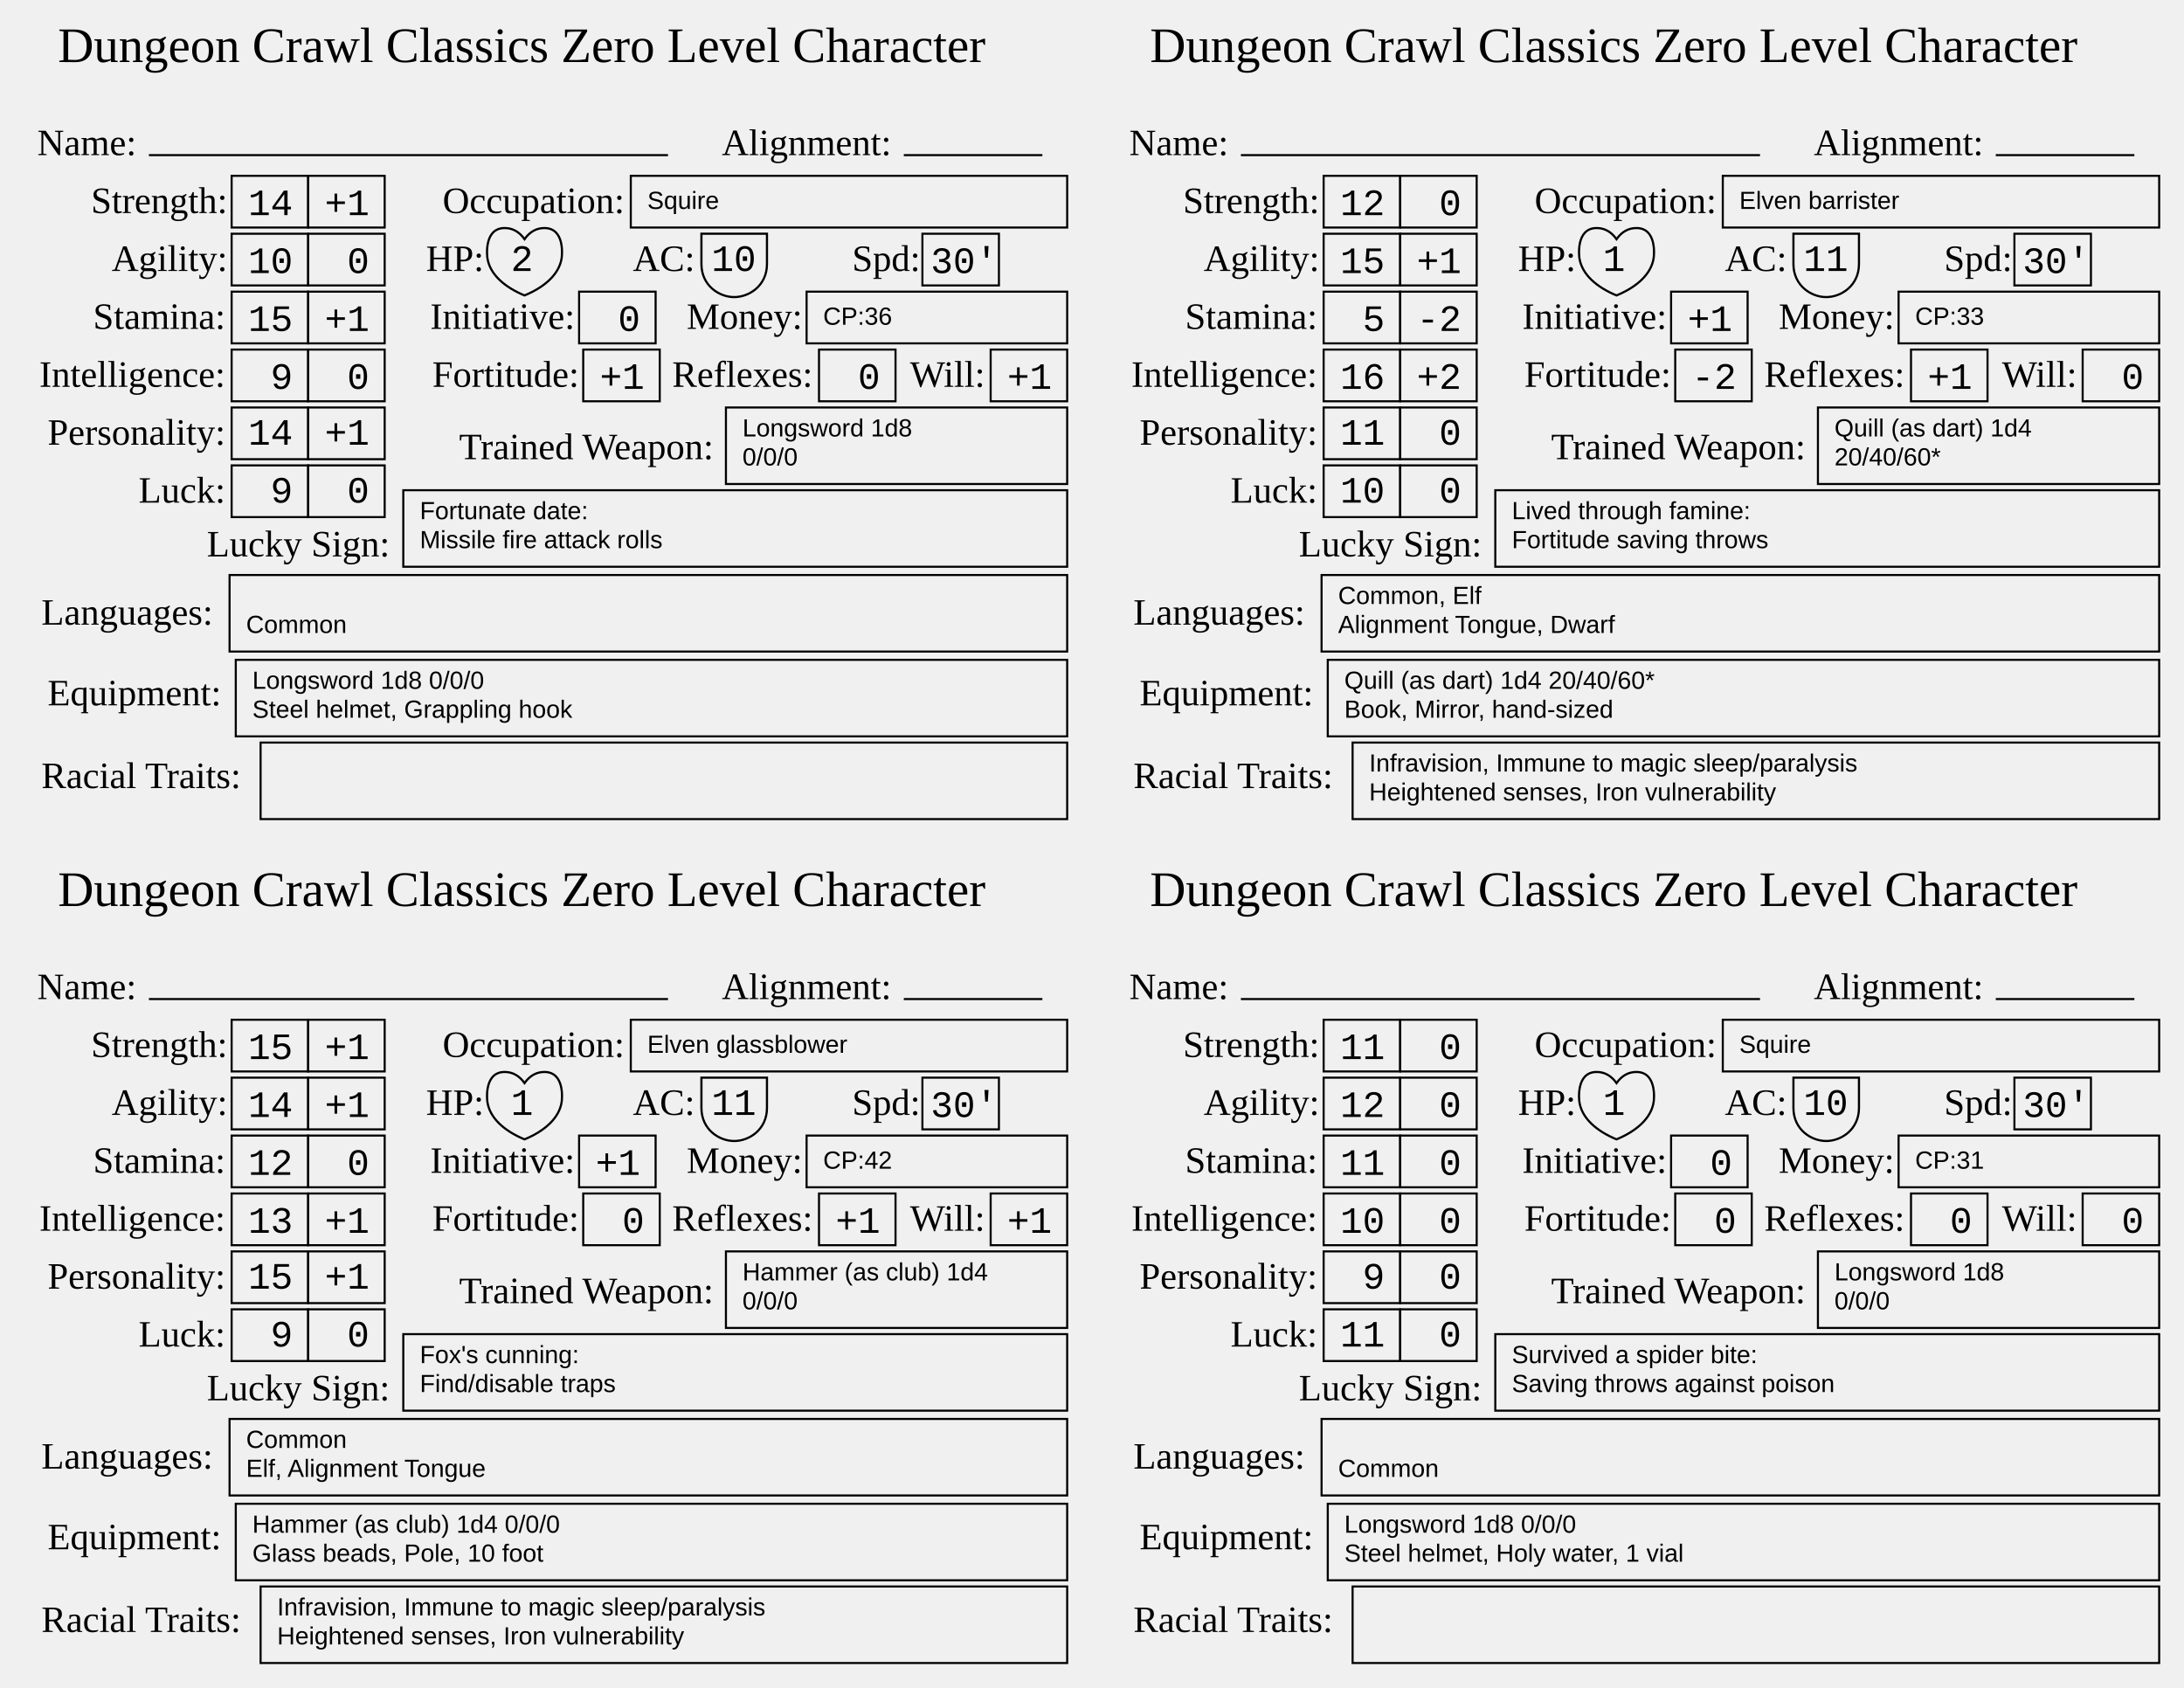
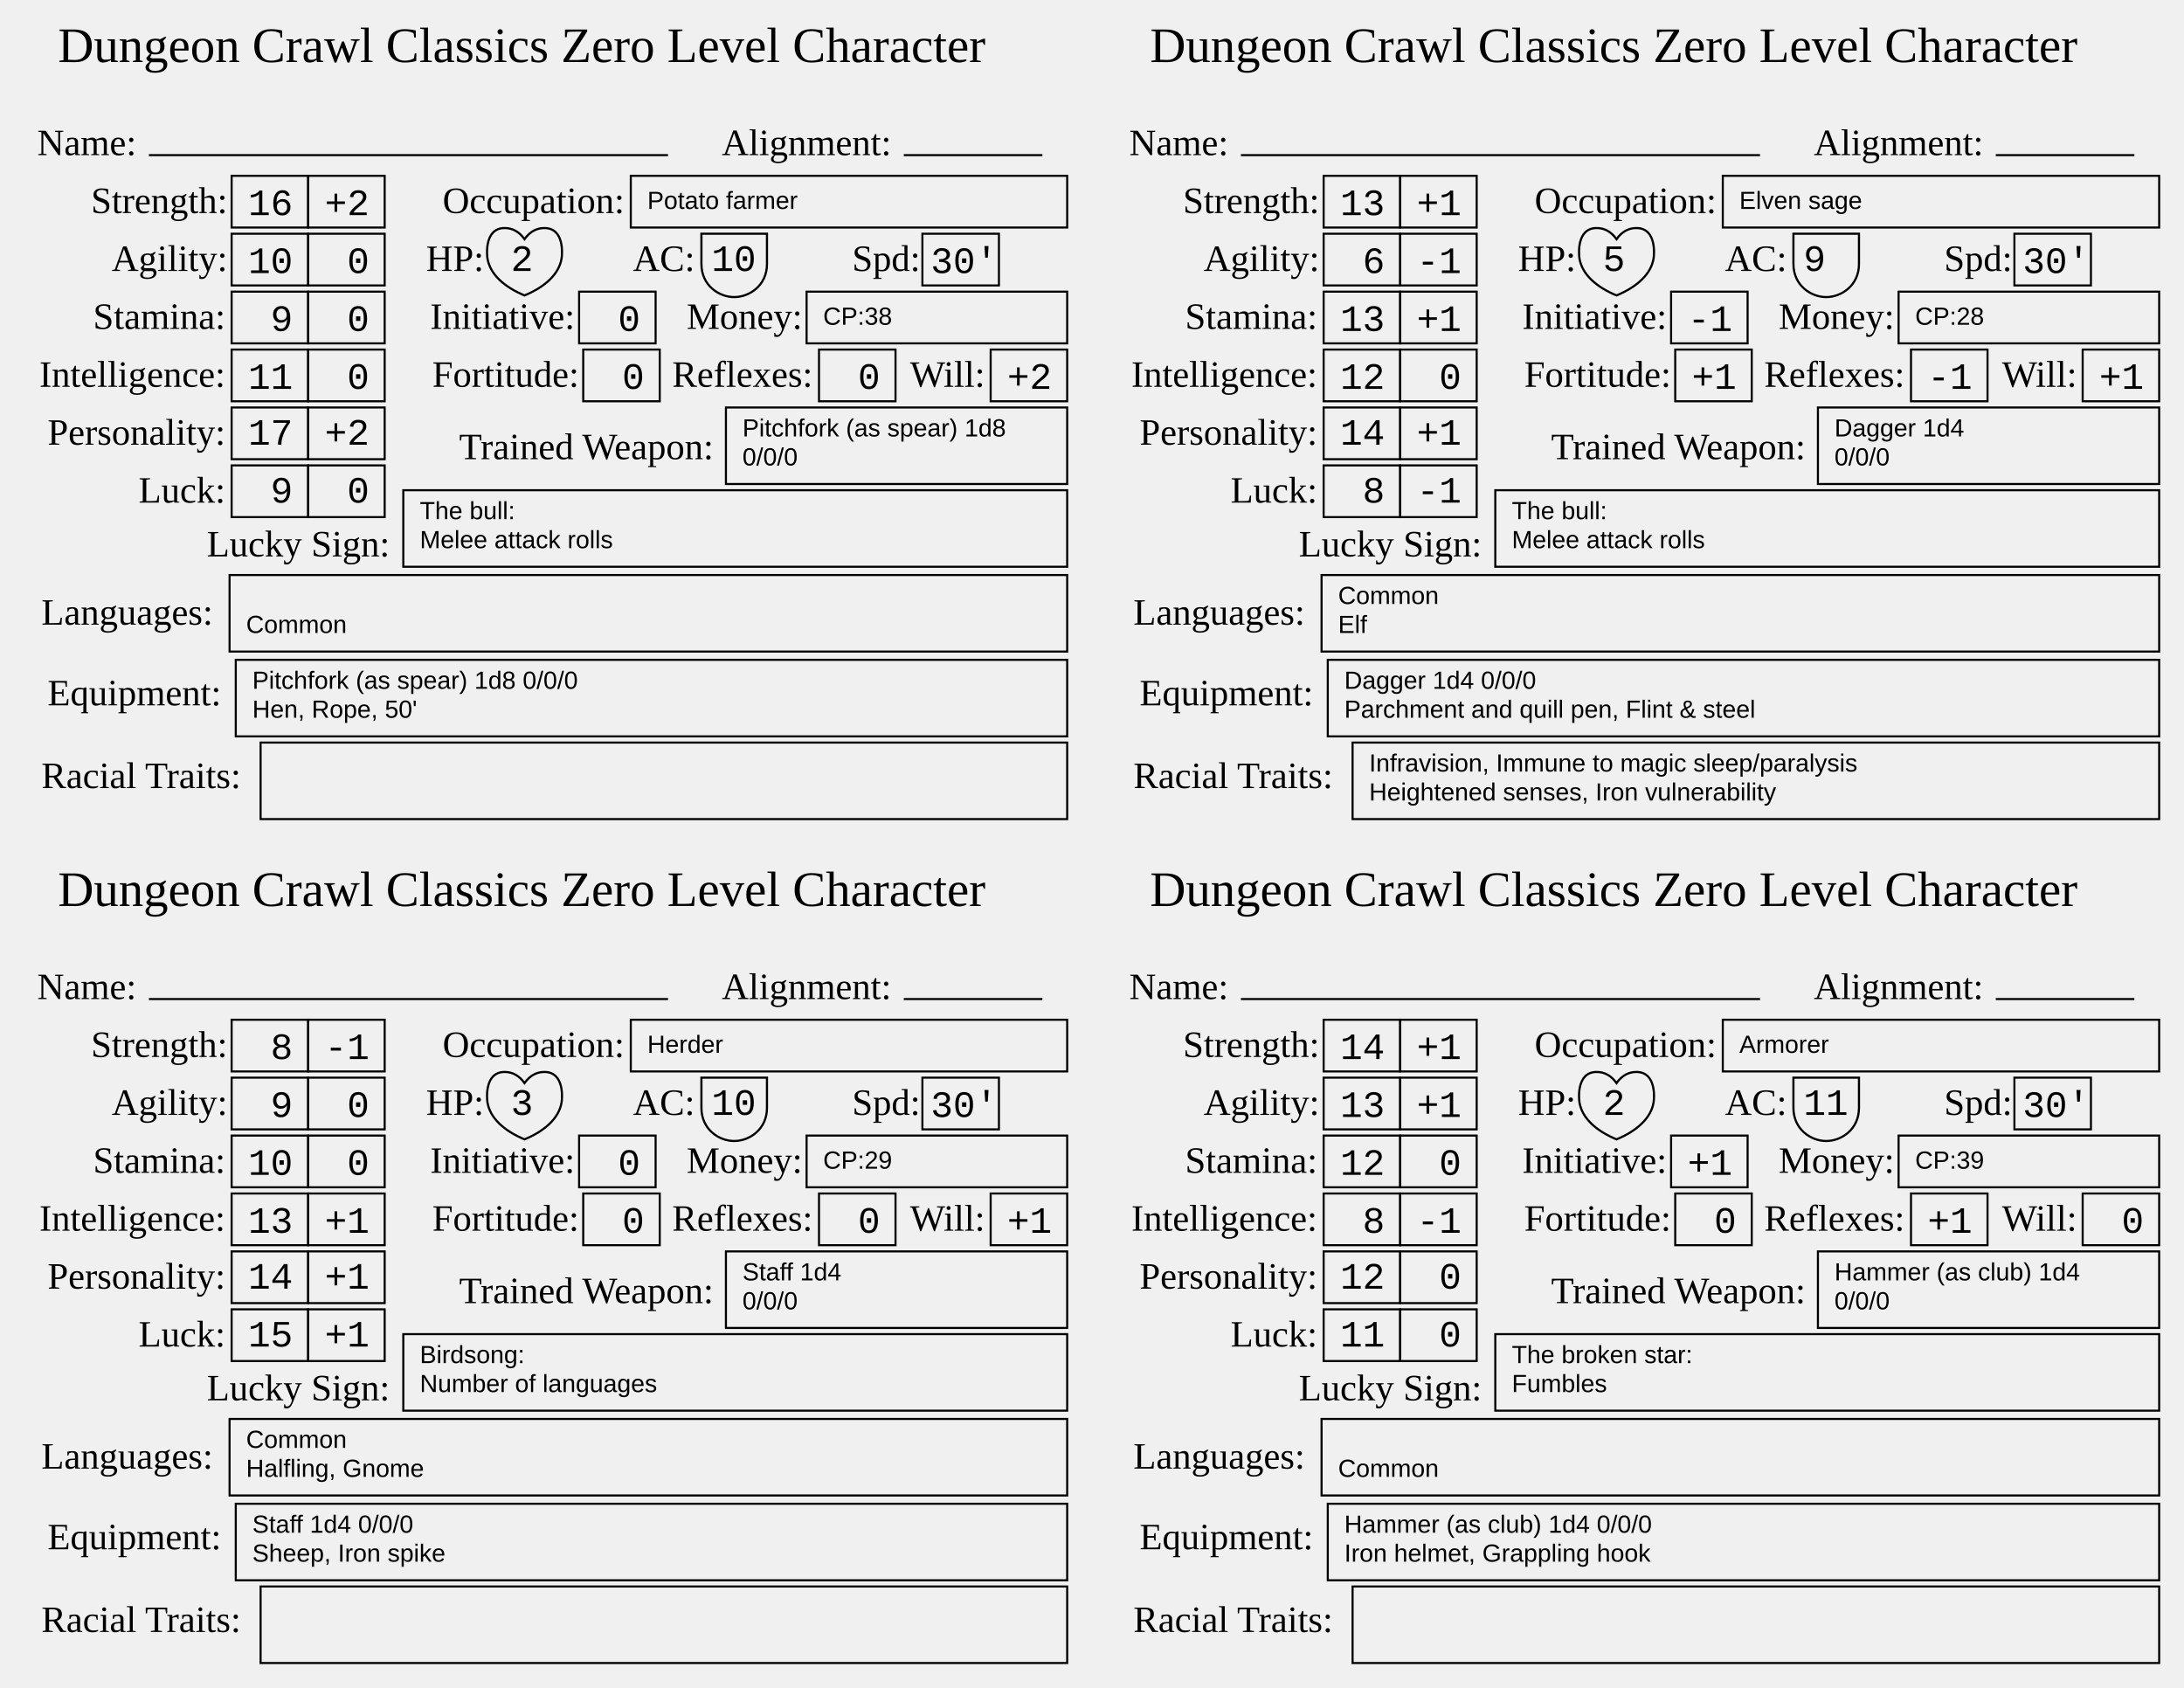
<svg xmlns="http://www.w3.org/2000/svg" version="1.1" xml:space="preserve" width="1056" height="816">
  <style type="text/css">
        
            rect {
                fill: None;
                stroke: #000000;
                stroke-width: 1;
            }

            rect.background {
                fill: #ffffff;
                stroke: None;
            }

            rect.placeholder {
                fill: #0000ff;
                stroke: #ff0000;
                stroke-width: 1;
            }

            text {
                fill: #000000;
            }            }
        
    </style>
  <g id="sheet1" class="charsheet" transform="translate(0, 0)">
    <g id="content">
      <g id="shapes">
        <line id="nameLine" x1="72" y1="75" x2="323" y2="75" stroke="#000000" stroke-width="1" />
        <line id="alignmentLine" x1="437" y1="75" x2="504" y2="75" stroke="#000000" stroke-width="1" />
        <rect id="strScoreBox" x="112" y="85" width="37" height="25" />
        <rect id="strModBox" x="149" y="85" width="37" height="25" />
        <rect id="occupationBox" x="305" y="85" width="211" height="25" />
        <rect id="agiScoreBox" x="112" y="113" width="37" height="25" />
        <rect id="agiModBox" x="149" y="113" width="37" height="25" />
        <path id="hpHeart" fill="none" stroke="#000000" stroke-width="0.3" transform="scale(3.5) translate(4.2, -183)" d="m 63.138,218.684 c -0.075,-0.469 -0.433,-4.144 2.335,-4.184 1.114,-0.016 2.059,0.503 2.789,1.537 0.73,-1.033 1.675,-1.553 2.789,-1.537 2.768,0.039 2.41,3.715 2.335,4.184 -0.346,2.172 -2.294,3.954 -5.124,5.124 -2.83,-1.17 -4.779,-2.952 -5.124,-5.124 z" />
        <path id="acShield" fill="none" stroke="#000000" stroke-width="0.3" transform="scale(3.5) translate(8, -182.5)" d="m 88.9,218.962 v -4.178 h 9.055 v 4.178 c 0,3.033 -2.504,4.581 -4.528,4.574 C 91.404,223.543 88.9,221.995 88.9,218.962 Z" />
        <rect id="spdBox" x="446" y="113" width="37" height="25" />
        <rect id="staScoreBox" x="112" y="141" width="37" height="25" />
        <rect id="staModBox" x="149" y="141" width="37" height="25" />
        <rect id="initBox" x="280" y="141" width="37" height="25" />
        <rect id="moneyBox" x="390" y="141" width="126" height="25" />
        <rect id="intScoreBox" x="112" y="169" width="37" height="25" />
        <rect id="intModBox" x="149" y="169" width="37" height="25" />
        <rect id="fortBox" x="282" y="169" width="37" height="25" />
        <rect id="reflexBox" x="396" y="169" width="37" height="25" />
        <rect id="willBox" x="479" y="169" width="37" height="25" />
        <rect id="perScoreBox" x="112" y="197" width="37" height="25" />
        <rect id="perModBox" x="149" y="197" width="37" height="25" />
        <rect id="weaponBox" x="351" y="197" width="165" height="37" />
        <rect id="lucScoreBox" x="112" y="225" width="37" height="25" />
        <rect id="lucModBox" x="149" y="225" width="37" height="25" />
        <rect id="luckySignBox" x="195" y="237" width="321" height="37" />
        <rect id="langBox" x="111" y="278" width="405" height="37" />
        <rect id="equipBox" x="114" y="319" width="402" height="37" />
        <rect id="raceBox" x="126" y="359" width="390" height="37" />
      </g>
      <g id="labels">
        <text x="28" y="30" font-size="24" font-family="Liberation Serif" textLength="472" lengthAdjust="spacingAndGlyphs">Dungeon Crawl Classics Zero Level Character</text>
        <text id="labelText" font-size="18" font-family="Liberation Serif">
          <tspan x="18" y="75">Name:</tspan>
          <tspan x="349" y="75">Alignment:</tspan>
          <tspan x="44" y="103">Strength:</tspan>
          <tspan x="214" y="103">Occupation:</tspan>
          <tspan x="54" y="131">Agility:</tspan>
          <tspan x="206" y="131">HP:</tspan>
          <tspan x="306" y="131">AC:</tspan>
          <tspan x="412" y="131">Spd:</tspan>
          <tspan x="45" y="159">Stamina:</tspan>
          <tspan x="208" y="159">Initiative:</tspan>
          <tspan x="332" y="159">Money:</tspan>
          <tspan x="19" y="187">Intelligence:</tspan>
          <tspan x="209" y="187">Fortitude:</tspan>
          <tspan x="325" y="187">Reflexes:</tspan>
          <tspan x="440" y="187">Will:</tspan>
          <tspan x="23" y="215">Personality:</tspan>
          <tspan x="222" y="222">Trained Weapon:</tspan>
          <tspan x="67" y="243">Luck:</tspan>
          <tspan x="100" y="269">Lucky Sign:</tspan>
          <tspan x="20" y="302">Languages:</tspan>
          <tspan x="23" y="341">Equipment:</tspan>
          <tspan x="20" y="381">Racial Traits:</tspan>
        </text>
      </g>
      <g id="editableFields">
        <text id="monoText" font-size="18" font-family="Liberation Mono">
-           <tspan id="strScore" x="120" y="104">14</tspan>
-           <tspan id="strMod" x="157" y="104">+1</tspan>
+           <tspan id="strScore" x="120" y="104">16</tspan>
+           <tspan id="strMod" x="157" y="104">+2</tspan>
          <tspan id="agiScore" x="120" y="132">10</tspan>
          <tspan id="agiMod" x="157" y="132"> 0</tspan>
          <tspan id="hitPoints" x="247" y="131">2</tspan>
          <tspan id="armorClass" x="344" y="131">10</tspan>
          <tspan id="spdScore" x="450" y="132">30'</tspan>
-           <tspan id="staScore" x="120" y="160">15</tspan>
-           <tspan id="staMod" x="157" y="160">+1</tspan>
+           <tspan id="staScore" x="120" y="160"> 9</tspan>
+           <tspan id="staMod" x="157" y="160"> 0</tspan>
          <tspan id="initMod" x="288" y="160"> 0</tspan>
-           <tspan id="intScore" x="120" y="188"> 9</tspan>
+           <tspan id="intScore" x="120" y="188">11</tspan>
          <tspan id="intMod" x="157" y="188"> 0</tspan>
-           <tspan id="fortMod" x="290" y="188">+1</tspan>
+           <tspan id="fortMod" x="290" y="188"> 0</tspan>
          <tspan id="reflexMod" x="404" y="188"> 0</tspan>
-           <tspan id="willMod" x="487" y="188">+1</tspan>
-           <tspan id="perScore" x="120" y="215">14</tspan>
-           <tspan id="perMod" x="157" y="215">+1</tspan>
+           <tspan id="willMod" x="487" y="188">+2</tspan>
+           <tspan id="perScore" x="120" y="215">17</tspan>
+           <tspan id="perMod" x="157" y="215">+2</tspan>
          <tspan id="lucScore" x="120" y="243"> 9</tspan>
          <tspan id="lucMod" x="157" y="243"> 0</tspan>
        </text>
        <text id="sansText" font-size="12" font-family="Liberation Sans">
-           <tspan id="occupation" x="313" y="101">Squire</tspan>
-           <tspan id="money" x="398" y="157">CP:36</tspan>
-           <tspan id="weapon1" x="359" y="211">Longsword 1d8</tspan>
+           <tspan id="occupation" x="313" y="101">Potato farmer</tspan>
+           <tspan id="money" x="398" y="157">CP:38</tspan>
+           <tspan id="weapon1" x="359" y="211">Pitchfork (as spear) 1d8</tspan>
          <tspan id="weapon2" x="359" y="225">0/0/0</tspan>
-           <tspan id="luckySign1" x="203" y="251">Fortunate date:</tspan>
-           <tspan id="luckySign2" x="203" y="265">Missile fire attack rolls</tspan>
+           <tspan id="luckySign1" x="203" y="251">The bull:</tspan>
+           <tspan id="luckySign2" x="203" y="265">Melee attack rolls</tspan>
          <tspan id="languages1" x="119" y="292" />
          <tspan id="languages2" x="119" y="306">Common</tspan>
-           <tspan id="equipment1" x="122" y="333">Longsword 1d8 0/0/0</tspan>
-           <tspan id="equipment2" x="122" y="347">Steel helmet, Grappling hook</tspan>
+           <tspan id="equipment1" x="122" y="333">Pitchfork (as spear) 1d8 0/0/0</tspan>
+           <tspan id="equipment2" x="122" y="347">Hen, Rope, 50'</tspan>
          <tspan id="traits1" x="134" y="373" />
          <tspan id="traits2" x="134" y="387" />
        </text>
      </g>
    </g>
  </g>
  <g id="sheet2" class="charsheet" transform="translate(528, 0)">
    <g id="content">
      <g id="shapes">
        <line id="nameLine" x1="72" y1="75" x2="323" y2="75" stroke="#000000" stroke-width="1" />
        <line id="alignmentLine" x1="437" y1="75" x2="504" y2="75" stroke="#000000" stroke-width="1" />
        <rect id="strScoreBox" x="112" y="85" width="37" height="25" />
        <rect id="strModBox" x="149" y="85" width="37" height="25" />
        <rect id="occupationBox" x="305" y="85" width="211" height="25" />
        <rect id="agiScoreBox" x="112" y="113" width="37" height="25" />
        <rect id="agiModBox" x="149" y="113" width="37" height="25" />
        <path id="hpHeart" fill="none" stroke="#000000" stroke-width="0.3" transform="scale(3.5) translate(4.2, -183)" d="m 63.138,218.684 c -0.075,-0.469 -0.433,-4.144 2.335,-4.184 1.114,-0.016 2.059,0.503 2.789,1.537 0.73,-1.033 1.675,-1.553 2.789,-1.537 2.768,0.039 2.41,3.715 2.335,4.184 -0.346,2.172 -2.294,3.954 -5.124,5.124 -2.83,-1.17 -4.779,-2.952 -5.124,-5.124 z" />
        <path id="acShield" fill="none" stroke="#000000" stroke-width="0.3" transform="scale(3.5) translate(8, -182.5)" d="m 88.9,218.962 v -4.178 h 9.055 v 4.178 c 0,3.033 -2.504,4.581 -4.528,4.574 C 91.404,223.543 88.9,221.995 88.9,218.962 Z" />
        <rect id="spdBox" x="446" y="113" width="37" height="25" />
        <rect id="staScoreBox" x="112" y="141" width="37" height="25" />
        <rect id="staModBox" x="149" y="141" width="37" height="25" />
        <rect id="initBox" x="280" y="141" width="37" height="25" />
        <rect id="moneyBox" x="390" y="141" width="126" height="25" />
        <rect id="intScoreBox" x="112" y="169" width="37" height="25" />
        <rect id="intModBox" x="149" y="169" width="37" height="25" />
        <rect id="fortBox" x="282" y="169" width="37" height="25" />
        <rect id="reflexBox" x="396" y="169" width="37" height="25" />
        <rect id="willBox" x="479" y="169" width="37" height="25" />
        <rect id="perScoreBox" x="112" y="197" width="37" height="25" />
        <rect id="perModBox" x="149" y="197" width="37" height="25" />
        <rect id="weaponBox" x="351" y="197" width="165" height="37" />
        <rect id="lucScoreBox" x="112" y="225" width="37" height="25" />
        <rect id="lucModBox" x="149" y="225" width="37" height="25" />
        <rect id="luckySignBox" x="195" y="237" width="321" height="37" />
        <rect id="langBox" x="111" y="278" width="405" height="37" />
        <rect id="equipBox" x="114" y="319" width="402" height="37" />
        <rect id="raceBox" x="126" y="359" width="390" height="37" />
      </g>
      <g id="labels">
        <text x="28" y="30" font-size="24" font-family="Liberation Serif" textLength="472" lengthAdjust="spacingAndGlyphs">Dungeon Crawl Classics Zero Level Character</text>
        <text id="labelText" font-size="18" font-family="Liberation Serif">
          <tspan x="18" y="75">Name:</tspan>
          <tspan x="349" y="75">Alignment:</tspan>
          <tspan x="44" y="103">Strength:</tspan>
          <tspan x="214" y="103">Occupation:</tspan>
          <tspan x="54" y="131">Agility:</tspan>
          <tspan x="206" y="131">HP:</tspan>
          <tspan x="306" y="131">AC:</tspan>
          <tspan x="412" y="131">Spd:</tspan>
          <tspan x="45" y="159">Stamina:</tspan>
          <tspan x="208" y="159">Initiative:</tspan>
          <tspan x="332" y="159">Money:</tspan>
          <tspan x="19" y="187">Intelligence:</tspan>
          <tspan x="209" y="187">Fortitude:</tspan>
          <tspan x="325" y="187">Reflexes:</tspan>
          <tspan x="440" y="187">Will:</tspan>
          <tspan x="23" y="215">Personality:</tspan>
          <tspan x="222" y="222">Trained Weapon:</tspan>
          <tspan x="67" y="243">Luck:</tspan>
          <tspan x="100" y="269">Lucky Sign:</tspan>
          <tspan x="20" y="302">Languages:</tspan>
          <tspan x="23" y="341">Equipment:</tspan>
          <tspan x="20" y="381">Racial Traits:</tspan>
        </text>
      </g>
      <g id="editableFields">
        <text id="monoText" font-size="18" font-family="Liberation Mono">
-           <tspan id="strScore" x="120" y="104">12</tspan>
-           <tspan id="strMod" x="157" y="104"> 0</tspan>
-           <tspan id="agiScore" x="120" y="132">15</tspan>
-           <tspan id="agiMod" x="157" y="132">+1</tspan>
-           <tspan id="hitPoints" x="247" y="131">1</tspan>
-           <tspan id="armorClass" x="344" y="131">11</tspan>
+           <tspan id="strScore" x="120" y="104">13</tspan>
+           <tspan id="strMod" x="157" y="104">+1</tspan>
+           <tspan id="agiScore" x="120" y="132"> 6</tspan>
+           <tspan id="agiMod" x="157" y="132">-1</tspan>
+           <tspan id="hitPoints" x="247" y="131">5</tspan>
+           <tspan id="armorClass" x="344" y="131">9</tspan>
          <tspan id="spdScore" x="450" y="132">30'</tspan>
-           <tspan id="staScore" x="120" y="160"> 5</tspan>
-           <tspan id="staMod" x="157" y="160">-2</tspan>
-           <tspan id="initMod" x="288" y="160">+1</tspan>
-           <tspan id="intScore" x="120" y="188">16</tspan>
-           <tspan id="intMod" x="157" y="188">+2</tspan>
-           <tspan id="fortMod" x="290" y="188">-2</tspan>
-           <tspan id="reflexMod" x="404" y="188">+1</tspan>
-           <tspan id="willMod" x="487" y="188"> 0</tspan>
-           <tspan id="perScore" x="120" y="215">11</tspan>
-           <tspan id="perMod" x="157" y="215"> 0</tspan>
-           <tspan id="lucScore" x="120" y="243">10</tspan>
-           <tspan id="lucMod" x="157" y="243"> 0</tspan>
+           <tspan id="staScore" x="120" y="160">13</tspan>
+           <tspan id="staMod" x="157" y="160">+1</tspan>
+           <tspan id="initMod" x="288" y="160">-1</tspan>
+           <tspan id="intScore" x="120" y="188">12</tspan>
+           <tspan id="intMod" x="157" y="188"> 0</tspan>
+           <tspan id="fortMod" x="290" y="188">+1</tspan>
+           <tspan id="reflexMod" x="404" y="188">-1</tspan>
+           <tspan id="willMod" x="487" y="188">+1</tspan>
+           <tspan id="perScore" x="120" y="215">14</tspan>
+           <tspan id="perMod" x="157" y="215">+1</tspan>
+           <tspan id="lucScore" x="120" y="243"> 8</tspan>
+           <tspan id="lucMod" x="157" y="243">-1</tspan>
        </text>
        <text id="sansText" font-size="12" font-family="Liberation Sans">
-           <tspan id="occupation" x="313" y="101">Elven barrister</tspan>
-           <tspan id="money" x="398" y="157">CP:33</tspan>
-           <tspan id="weapon1" x="359" y="211">Quill (as dart) 1d4</tspan>
-           <tspan id="weapon2" x="359" y="225">20/40/60*</tspan>
-           <tspan id="luckySign1" x="203" y="251">Lived through famine:</tspan>
-           <tspan id="luckySign2" x="203" y="265">Fortitude saving throws</tspan>
-           <tspan id="languages1" x="119" y="292">Common, Elf</tspan>
-           <tspan id="languages2" x="119" y="306">Alignment Tongue, Dwarf</tspan>
-           <tspan id="equipment1" x="122" y="333">Quill (as dart) 1d4 20/40/60*</tspan>
-           <tspan id="equipment2" x="122" y="347">Book, Mirror, hand-sized</tspan>
+           <tspan id="occupation" x="313" y="101">Elven sage</tspan>
+           <tspan id="money" x="398" y="157">CP:28</tspan>
+           <tspan id="weapon1" x="359" y="211">Dagger 1d4</tspan>
+           <tspan id="weapon2" x="359" y="225">0/0/0</tspan>
+           <tspan id="luckySign1" x="203" y="251">The bull:</tspan>
+           <tspan id="luckySign2" x="203" y="265">Melee attack rolls</tspan>
+           <tspan id="languages1" x="119" y="292">Common</tspan>
+           <tspan id="languages2" x="119" y="306">Elf</tspan>
+           <tspan id="equipment1" x="122" y="333">Dagger 1d4 0/0/0</tspan>
+           <tspan id="equipment2" x="122" y="347">Parchment and quill pen, Flint &amp; steel</tspan>
          <tspan id="traits1" x="134" y="373">Infravision, Immune to magic sleep/paralysis</tspan>
          <tspan id="traits2" x="134" y="387">Heightened senses, Iron vulnerability</tspan>
        </text>
      </g>
    </g>
  </g>
  <g id="sheet3" class="charsheet" transform="translate(0, 408)">
    <g id="content">
      <g id="shapes">
        <line id="nameLine" x1="72" y1="75" x2="323" y2="75" stroke="#000000" stroke-width="1" />
        <line id="alignmentLine" x1="437" y1="75" x2="504" y2="75" stroke="#000000" stroke-width="1" />
        <rect id="strScoreBox" x="112" y="85" width="37" height="25" />
        <rect id="strModBox" x="149" y="85" width="37" height="25" />
        <rect id="occupationBox" x="305" y="85" width="211" height="25" />
        <rect id="agiScoreBox" x="112" y="113" width="37" height="25" />
        <rect id="agiModBox" x="149" y="113" width="37" height="25" />
        <path id="hpHeart" fill="none" stroke="#000000" stroke-width="0.3" transform="scale(3.5) translate(4.2, -183)" d="m 63.138,218.684 c -0.075,-0.469 -0.433,-4.144 2.335,-4.184 1.114,-0.016 2.059,0.503 2.789,1.537 0.73,-1.033 1.675,-1.553 2.789,-1.537 2.768,0.039 2.41,3.715 2.335,4.184 -0.346,2.172 -2.294,3.954 -5.124,5.124 -2.83,-1.17 -4.779,-2.952 -5.124,-5.124 z" />
        <path id="acShield" fill="none" stroke="#000000" stroke-width="0.3" transform="scale(3.5) translate(8, -182.5)" d="m 88.9,218.962 v -4.178 h 9.055 v 4.178 c 0,3.033 -2.504,4.581 -4.528,4.574 C 91.404,223.543 88.9,221.995 88.9,218.962 Z" />
        <rect id="spdBox" x="446" y="113" width="37" height="25" />
        <rect id="staScoreBox" x="112" y="141" width="37" height="25" />
        <rect id="staModBox" x="149" y="141" width="37" height="25" />
        <rect id="initBox" x="280" y="141" width="37" height="25" />
        <rect id="moneyBox" x="390" y="141" width="126" height="25" />
        <rect id="intScoreBox" x="112" y="169" width="37" height="25" />
        <rect id="intModBox" x="149" y="169" width="37" height="25" />
        <rect id="fortBox" x="282" y="169" width="37" height="25" />
        <rect id="reflexBox" x="396" y="169" width="37" height="25" />
        <rect id="willBox" x="479" y="169" width="37" height="25" />
        <rect id="perScoreBox" x="112" y="197" width="37" height="25" />
        <rect id="perModBox" x="149" y="197" width="37" height="25" />
        <rect id="weaponBox" x="351" y="197" width="165" height="37" />
        <rect id="lucScoreBox" x="112" y="225" width="37" height="25" />
        <rect id="lucModBox" x="149" y="225" width="37" height="25" />
        <rect id="luckySignBox" x="195" y="237" width="321" height="37" />
        <rect id="langBox" x="111" y="278" width="405" height="37" />
        <rect id="equipBox" x="114" y="319" width="402" height="37" />
        <rect id="raceBox" x="126" y="359" width="390" height="37" />
      </g>
      <g id="labels">
        <text x="28" y="30" font-size="24" font-family="Liberation Serif" textLength="472" lengthAdjust="spacingAndGlyphs">Dungeon Crawl Classics Zero Level Character</text>
        <text id="labelText" font-size="18" font-family="Liberation Serif">
          <tspan x="18" y="75">Name:</tspan>
          <tspan x="349" y="75">Alignment:</tspan>
          <tspan x="44" y="103">Strength:</tspan>
          <tspan x="214" y="103">Occupation:</tspan>
          <tspan x="54" y="131">Agility:</tspan>
          <tspan x="206" y="131">HP:</tspan>
          <tspan x="306" y="131">AC:</tspan>
          <tspan x="412" y="131">Spd:</tspan>
          <tspan x="45" y="159">Stamina:</tspan>
          <tspan x="208" y="159">Initiative:</tspan>
          <tspan x="332" y="159">Money:</tspan>
          <tspan x="19" y="187">Intelligence:</tspan>
          <tspan x="209" y="187">Fortitude:</tspan>
          <tspan x="325" y="187">Reflexes:</tspan>
          <tspan x="440" y="187">Will:</tspan>
          <tspan x="23" y="215">Personality:</tspan>
          <tspan x="222" y="222">Trained Weapon:</tspan>
          <tspan x="67" y="243">Luck:</tspan>
          <tspan x="100" y="269">Lucky Sign:</tspan>
          <tspan x="20" y="302">Languages:</tspan>
          <tspan x="23" y="341">Equipment:</tspan>
          <tspan x="20" y="381">Racial Traits:</tspan>
        </text>
      </g>
      <g id="editableFields">
        <text id="monoText" font-size="18" font-family="Liberation Mono">
-           <tspan id="strScore" x="120" y="104">15</tspan>
-           <tspan id="strMod" x="157" y="104">+1</tspan>
-           <tspan id="agiScore" x="120" y="132">14</tspan>
-           <tspan id="agiMod" x="157" y="132">+1</tspan>
-           <tspan id="hitPoints" x="247" y="131">1</tspan>
-           <tspan id="armorClass" x="344" y="131">11</tspan>
+           <tspan id="strScore" x="120" y="104"> 8</tspan>
+           <tspan id="strMod" x="157" y="104">-1</tspan>
+           <tspan id="agiScore" x="120" y="132"> 9</tspan>
+           <tspan id="agiMod" x="157" y="132"> 0</tspan>
+           <tspan id="hitPoints" x="247" y="131">3</tspan>
+           <tspan id="armorClass" x="344" y="131">10</tspan>
          <tspan id="spdScore" x="450" y="132">30'</tspan>
-           <tspan id="staScore" x="120" y="160">12</tspan>
+           <tspan id="staScore" x="120" y="160">10</tspan>
          <tspan id="staMod" x="157" y="160"> 0</tspan>
-           <tspan id="initMod" x="288" y="160">+1</tspan>
+           <tspan id="initMod" x="288" y="160"> 0</tspan>
          <tspan id="intScore" x="120" y="188">13</tspan>
          <tspan id="intMod" x="157" y="188">+1</tspan>
          <tspan id="fortMod" x="290" y="188"> 0</tspan>
-           <tspan id="reflexMod" x="404" y="188">+1</tspan>
+           <tspan id="reflexMod" x="404" y="188"> 0</tspan>
          <tspan id="willMod" x="487" y="188">+1</tspan>
-           <tspan id="perScore" x="120" y="215">15</tspan>
+           <tspan id="perScore" x="120" y="215">14</tspan>
          <tspan id="perMod" x="157" y="215">+1</tspan>
-           <tspan id="lucScore" x="120" y="243"> 9</tspan>
-           <tspan id="lucMod" x="157" y="243"> 0</tspan>
+           <tspan id="lucScore" x="120" y="243">15</tspan>
+           <tspan id="lucMod" x="157" y="243">+1</tspan>
        </text>
        <text id="sansText" font-size="12" font-family="Liberation Sans">
-           <tspan id="occupation" x="313" y="101">Elven glassblower</tspan>
-           <tspan id="money" x="398" y="157">CP:42</tspan>
-           <tspan id="weapon1" x="359" y="211">Hammer (as club) 1d4</tspan>
+           <tspan id="occupation" x="313" y="101">Herder</tspan>
+           <tspan id="money" x="398" y="157">CP:29</tspan>
+           <tspan id="weapon1" x="359" y="211">Staff 1d4</tspan>
          <tspan id="weapon2" x="359" y="225">0/0/0</tspan>
-           <tspan id="luckySign1" x="203" y="251">Fox's cunning:</tspan>
-           <tspan id="luckySign2" x="203" y="265">Find/disable traps</tspan>
+           <tspan id="luckySign1" x="203" y="251">Birdsong:</tspan>
+           <tspan id="luckySign2" x="203" y="265">Number of languages</tspan>
          <tspan id="languages1" x="119" y="292">Common</tspan>
-           <tspan id="languages2" x="119" y="306">Elf, Alignment Tongue</tspan>
-           <tspan id="equipment1" x="122" y="333">Hammer (as club) 1d4 0/0/0</tspan>
-           <tspan id="equipment2" x="122" y="347">Glass beads, Pole, 10 foot</tspan>
-           <tspan id="traits1" x="134" y="373">Infravision, Immune to magic sleep/paralysis</tspan>
-           <tspan id="traits2" x="134" y="387">Heightened senses, Iron vulnerability</tspan>
+           <tspan id="languages2" x="119" y="306">Halfling, Gnome</tspan>
+           <tspan id="equipment1" x="122" y="333">Staff 1d4 0/0/0</tspan>
+           <tspan id="equipment2" x="122" y="347">Sheep, Iron spike</tspan>
+           <tspan id="traits1" x="134" y="373" />
+           <tspan id="traits2" x="134" y="387" />
        </text>
      </g>
    </g>
  </g>
  <g id="sheet4" class="charsheet" transform="translate(528, 408)">
    <g id="content">
      <g id="shapes">
        <line id="nameLine" x1="72" y1="75" x2="323" y2="75" stroke="#000000" stroke-width="1" />
        <line id="alignmentLine" x1="437" y1="75" x2="504" y2="75" stroke="#000000" stroke-width="1" />
        <rect id="strScoreBox" x="112" y="85" width="37" height="25" />
        <rect id="strModBox" x="149" y="85" width="37" height="25" />
        <rect id="occupationBox" x="305" y="85" width="211" height="25" />
        <rect id="agiScoreBox" x="112" y="113" width="37" height="25" />
        <rect id="agiModBox" x="149" y="113" width="37" height="25" />
        <path id="hpHeart" fill="none" stroke="#000000" stroke-width="0.3" transform="scale(3.5) translate(4.2, -183)" d="m 63.138,218.684 c -0.075,-0.469 -0.433,-4.144 2.335,-4.184 1.114,-0.016 2.059,0.503 2.789,1.537 0.73,-1.033 1.675,-1.553 2.789,-1.537 2.768,0.039 2.41,3.715 2.335,4.184 -0.346,2.172 -2.294,3.954 -5.124,5.124 -2.83,-1.17 -4.779,-2.952 -5.124,-5.124 z" />
        <path id="acShield" fill="none" stroke="#000000" stroke-width="0.3" transform="scale(3.5) translate(8, -182.5)" d="m 88.9,218.962 v -4.178 h 9.055 v 4.178 c 0,3.033 -2.504,4.581 -4.528,4.574 C 91.404,223.543 88.9,221.995 88.9,218.962 Z" />
        <rect id="spdBox" x="446" y="113" width="37" height="25" />
        <rect id="staScoreBox" x="112" y="141" width="37" height="25" />
        <rect id="staModBox" x="149" y="141" width="37" height="25" />
        <rect id="initBox" x="280" y="141" width="37" height="25" />
        <rect id="moneyBox" x="390" y="141" width="126" height="25" />
        <rect id="intScoreBox" x="112" y="169" width="37" height="25" />
        <rect id="intModBox" x="149" y="169" width="37" height="25" />
        <rect id="fortBox" x="282" y="169" width="37" height="25" />
        <rect id="reflexBox" x="396" y="169" width="37" height="25" />
        <rect id="willBox" x="479" y="169" width="37" height="25" />
        <rect id="perScoreBox" x="112" y="197" width="37" height="25" />
        <rect id="perModBox" x="149" y="197" width="37" height="25" />
        <rect id="weaponBox" x="351" y="197" width="165" height="37" />
        <rect id="lucScoreBox" x="112" y="225" width="37" height="25" />
        <rect id="lucModBox" x="149" y="225" width="37" height="25" />
        <rect id="luckySignBox" x="195" y="237" width="321" height="37" />
        <rect id="langBox" x="111" y="278" width="405" height="37" />
        <rect id="equipBox" x="114" y="319" width="402" height="37" />
        <rect id="raceBox" x="126" y="359" width="390" height="37" />
      </g>
      <g id="labels">
        <text x="28" y="30" font-size="24" font-family="Liberation Serif" textLength="472" lengthAdjust="spacingAndGlyphs">Dungeon Crawl Classics Zero Level Character</text>
        <text id="labelText" font-size="18" font-family="Liberation Serif">
          <tspan x="18" y="75">Name:</tspan>
          <tspan x="349" y="75">Alignment:</tspan>
          <tspan x="44" y="103">Strength:</tspan>
          <tspan x="214" y="103">Occupation:</tspan>
          <tspan x="54" y="131">Agility:</tspan>
          <tspan x="206" y="131">HP:</tspan>
          <tspan x="306" y="131">AC:</tspan>
          <tspan x="412" y="131">Spd:</tspan>
          <tspan x="45" y="159">Stamina:</tspan>
          <tspan x="208" y="159">Initiative:</tspan>
          <tspan x="332" y="159">Money:</tspan>
          <tspan x="19" y="187">Intelligence:</tspan>
          <tspan x="209" y="187">Fortitude:</tspan>
          <tspan x="325" y="187">Reflexes:</tspan>
          <tspan x="440" y="187">Will:</tspan>
          <tspan x="23" y="215">Personality:</tspan>
          <tspan x="222" y="222">Trained Weapon:</tspan>
          <tspan x="67" y="243">Luck:</tspan>
          <tspan x="100" y="269">Lucky Sign:</tspan>
          <tspan x="20" y="302">Languages:</tspan>
          <tspan x="23" y="341">Equipment:</tspan>
          <tspan x="20" y="381">Racial Traits:</tspan>
        </text>
      </g>
      <g id="editableFields">
        <text id="monoText" font-size="18" font-family="Liberation Mono">
-           <tspan id="strScore" x="120" y="104">11</tspan>
-           <tspan id="strMod" x="157" y="104"> 0</tspan>
-           <tspan id="agiScore" x="120" y="132">12</tspan>
-           <tspan id="agiMod" x="157" y="132"> 0</tspan>
-           <tspan id="hitPoints" x="247" y="131">1</tspan>
-           <tspan id="armorClass" x="344" y="131">10</tspan>
+           <tspan id="strScore" x="120" y="104">14</tspan>
+           <tspan id="strMod" x="157" y="104">+1</tspan>
+           <tspan id="agiScore" x="120" y="132">13</tspan>
+           <tspan id="agiMod" x="157" y="132">+1</tspan>
+           <tspan id="hitPoints" x="247" y="131">2</tspan>
+           <tspan id="armorClass" x="344" y="131">11</tspan>
          <tspan id="spdScore" x="450" y="132">30'</tspan>
-           <tspan id="staScore" x="120" y="160">11</tspan>
+           <tspan id="staScore" x="120" y="160">12</tspan>
          <tspan id="staMod" x="157" y="160"> 0</tspan>
-           <tspan id="initMod" x="288" y="160"> 0</tspan>
-           <tspan id="intScore" x="120" y="188">10</tspan>
-           <tspan id="intMod" x="157" y="188"> 0</tspan>
+           <tspan id="initMod" x="288" y="160">+1</tspan>
+           <tspan id="intScore" x="120" y="188"> 8</tspan>
+           <tspan id="intMod" x="157" y="188">-1</tspan>
          <tspan id="fortMod" x="290" y="188"> 0</tspan>
-           <tspan id="reflexMod" x="404" y="188"> 0</tspan>
+           <tspan id="reflexMod" x="404" y="188">+1</tspan>
          <tspan id="willMod" x="487" y="188"> 0</tspan>
-           <tspan id="perScore" x="120" y="215"> 9</tspan>
+           <tspan id="perScore" x="120" y="215">12</tspan>
          <tspan id="perMod" x="157" y="215"> 0</tspan>
          <tspan id="lucScore" x="120" y="243">11</tspan>
          <tspan id="lucMod" x="157" y="243"> 0</tspan>
        </text>
        <text id="sansText" font-size="12" font-family="Liberation Sans">
-           <tspan id="occupation" x="313" y="101">Squire</tspan>
-           <tspan id="money" x="398" y="157">CP:31</tspan>
-           <tspan id="weapon1" x="359" y="211">Longsword 1d8</tspan>
+           <tspan id="occupation" x="313" y="101">Armorer</tspan>
+           <tspan id="money" x="398" y="157">CP:39</tspan>
+           <tspan id="weapon1" x="359" y="211">Hammer (as club) 1d4</tspan>
          <tspan id="weapon2" x="359" y="225">0/0/0</tspan>
-           <tspan id="luckySign1" x="203" y="251">Survived a spider bite:</tspan>
-           <tspan id="luckySign2" x="203" y="265">Saving throws against poison</tspan>
+           <tspan id="luckySign1" x="203" y="251">The broken star:</tspan>
+           <tspan id="luckySign2" x="203" y="265">Fumbles</tspan>
          <tspan id="languages1" x="119" y="292" />
          <tspan id="languages2" x="119" y="306">Common</tspan>
-           <tspan id="equipment1" x="122" y="333">Longsword 1d8 0/0/0</tspan>
-           <tspan id="equipment2" x="122" y="347">Steel helmet, Holy water, 1 vial</tspan>
+           <tspan id="equipment1" x="122" y="333">Hammer (as club) 1d4 0/0/0</tspan>
+           <tspan id="equipment2" x="122" y="347">Iron helmet, Grappling hook</tspan>
          <tspan id="traits1" x="134" y="373" />
          <tspan id="traits2" x="134" y="387" />
        </text>
      </g>
    </g>
  </g>
</svg>
